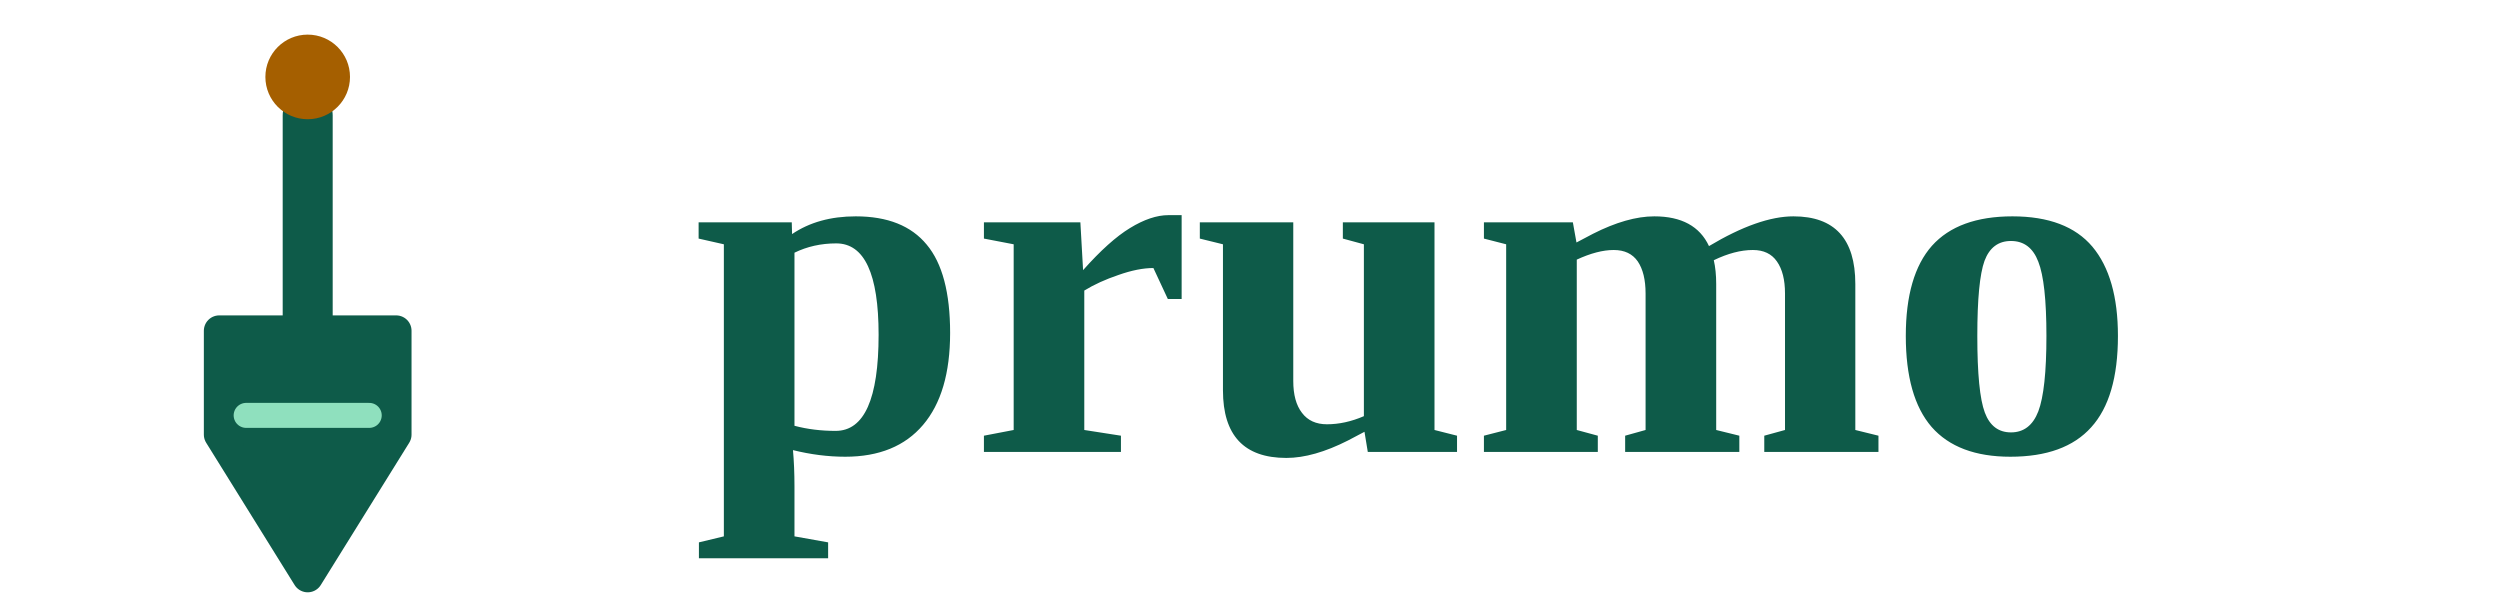
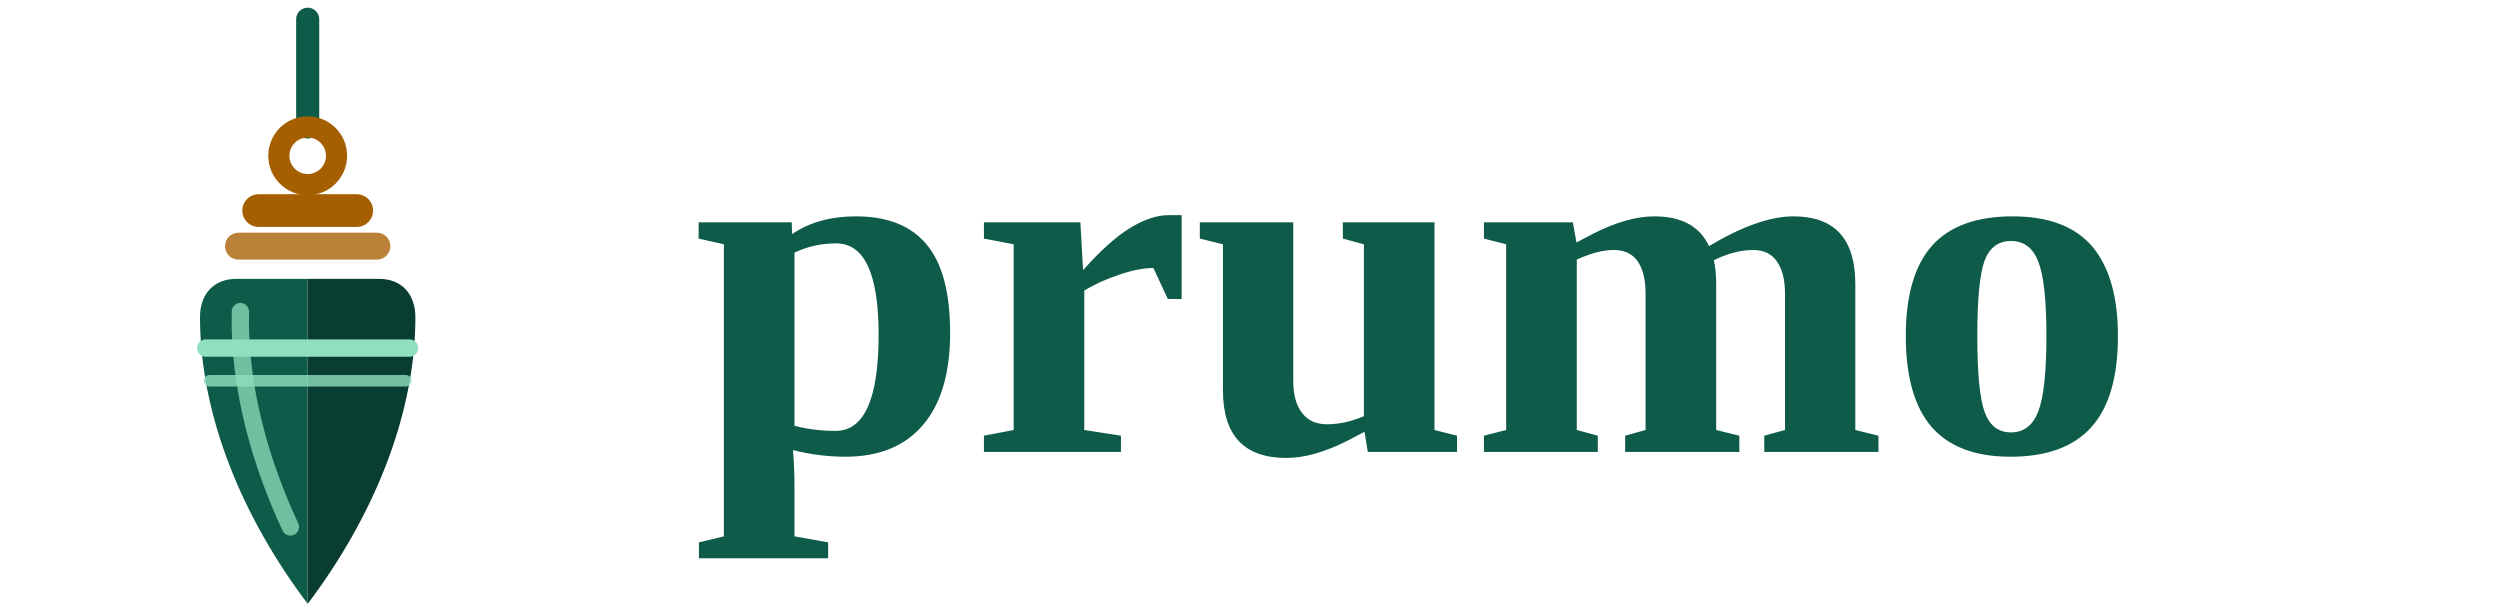
<svg xmlns="http://www.w3.org/2000/svg" viewBox="0 0 130 32" role="img" aria-label="Prumo">
-   <line x1="16" y1="6" x2="16" y2="17" stroke="#0E5B49" stroke-width="2.6" stroke-linecap="round" />
-   <circle cx="16" cy="4" r="2.2" fill="#A55F00" />
-   <path d="M11.4 17.2h9.2v5.4L16 30l-4.6-7.4z" fill="#0E5B49" stroke="#0E5B49" stroke-width="1.6" stroke-linejoin="round" />
-   <line x1="12.8" y1="21.6" x2="19.2" y2="21.6" stroke="#8FE0BE" stroke-width="1.3" stroke-linecap="round" />
+   <path d="M16 1V6.6" stroke="#0E5B49" stroke-width="1.2" stroke-linecap="round" fill="none" />
+   <circle cx="16" cy="8.1" r="1.5" fill="none" stroke="#A55F00" stroke-width="1.1" />
+   <rect x="12.6" y="10.1" width="6.8" height="1.7" rx="0.85" fill="#A55F00" />
+   <rect x="11.7" y="12.1" width="8.6" height="1.4" rx="0.7" fill="#A55F00" opacity=".78" />
+   <path d="M16 14.5H12.3C11.1 14.5 10.4 15.3 10.4 16.5C10.4 21.6 12.6 26.9 16 31.4Z" fill="#0E5B49" />
+   <path d="M16 14.5H19.7C20.9 14.5 21.6 15.3 21.6 16.5C21.6 21.6 19.4 26.9 16 31.4Z" fill="#0A3D31" />
+   <path d="M12.5 16.2C12.4 20.2 13.6 24.2 15.1 27.4" stroke="#8FE0BE" stroke-width=".9" stroke-linecap="round" fill="none" opacity=".75" />
+   <path d="M10.7 18.1H21.3" stroke="#8FE0BE" stroke-width=".9" stroke-linecap="round" />
+   <path d="M10.9 19.8H21.1" stroke="#8FE0BE" stroke-width=".6" stroke-linecap="round" opacity=".8" />
  <text x="36" y="23.5" font-family="Fraunces, Georgia, 'Times New Roman', serif" font-weight="560" font-size="26" fill="#0E5B49">prumo</text>
</svg>
